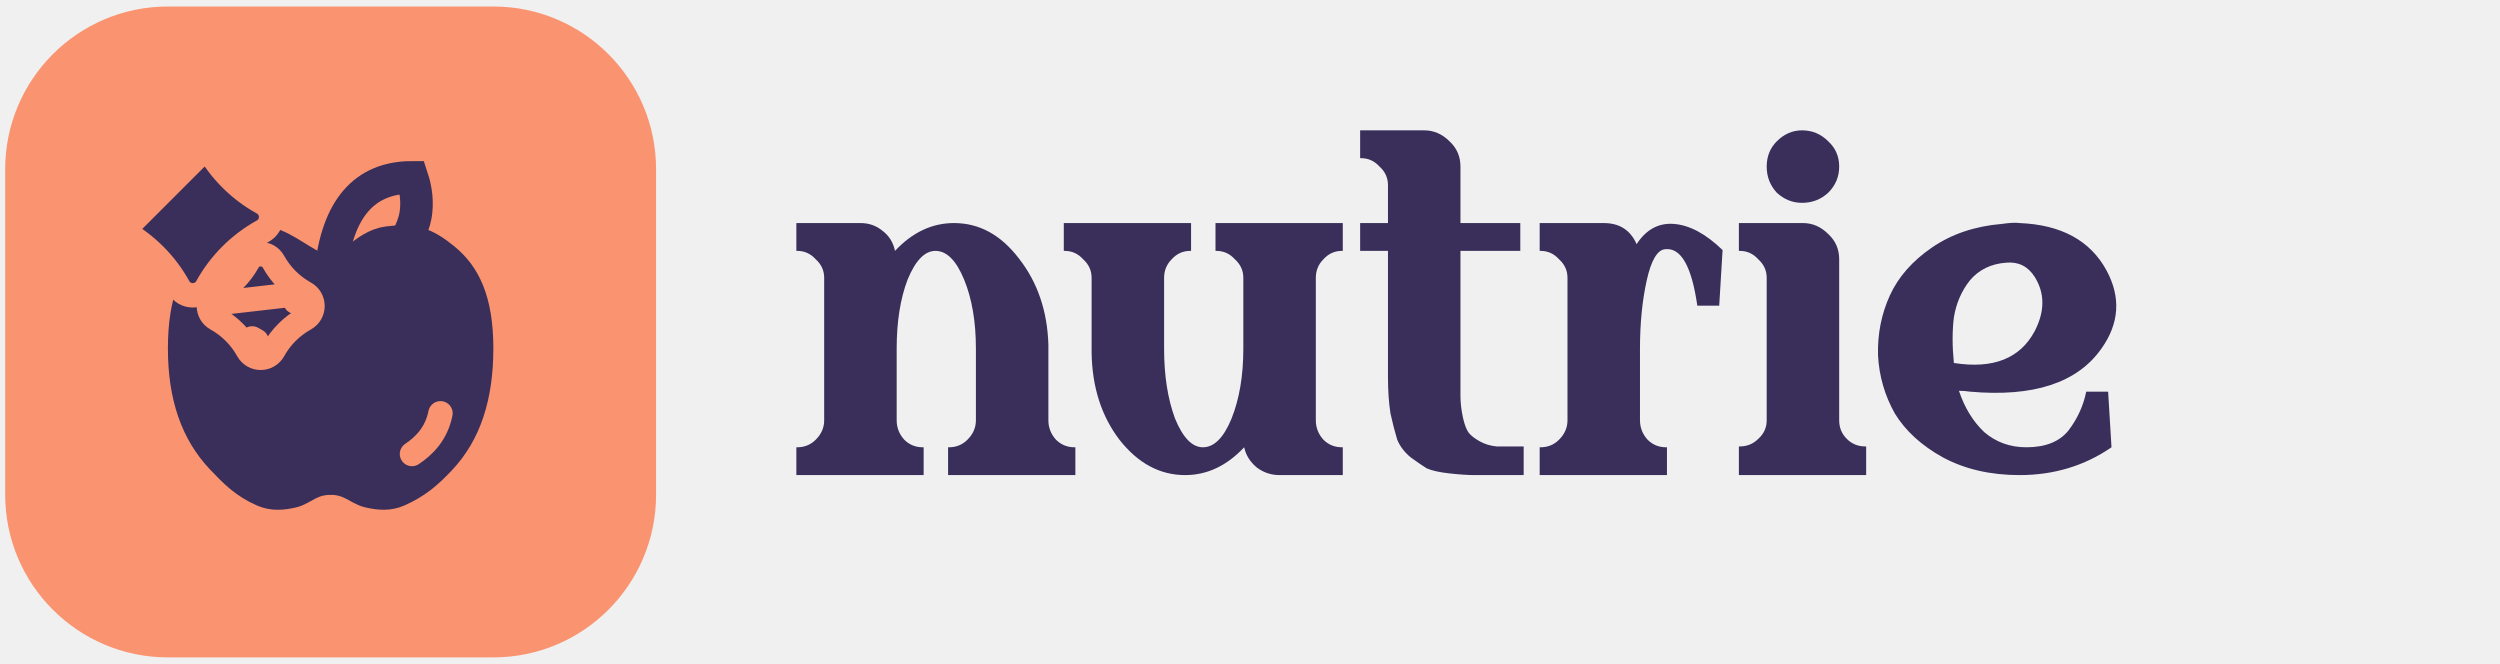
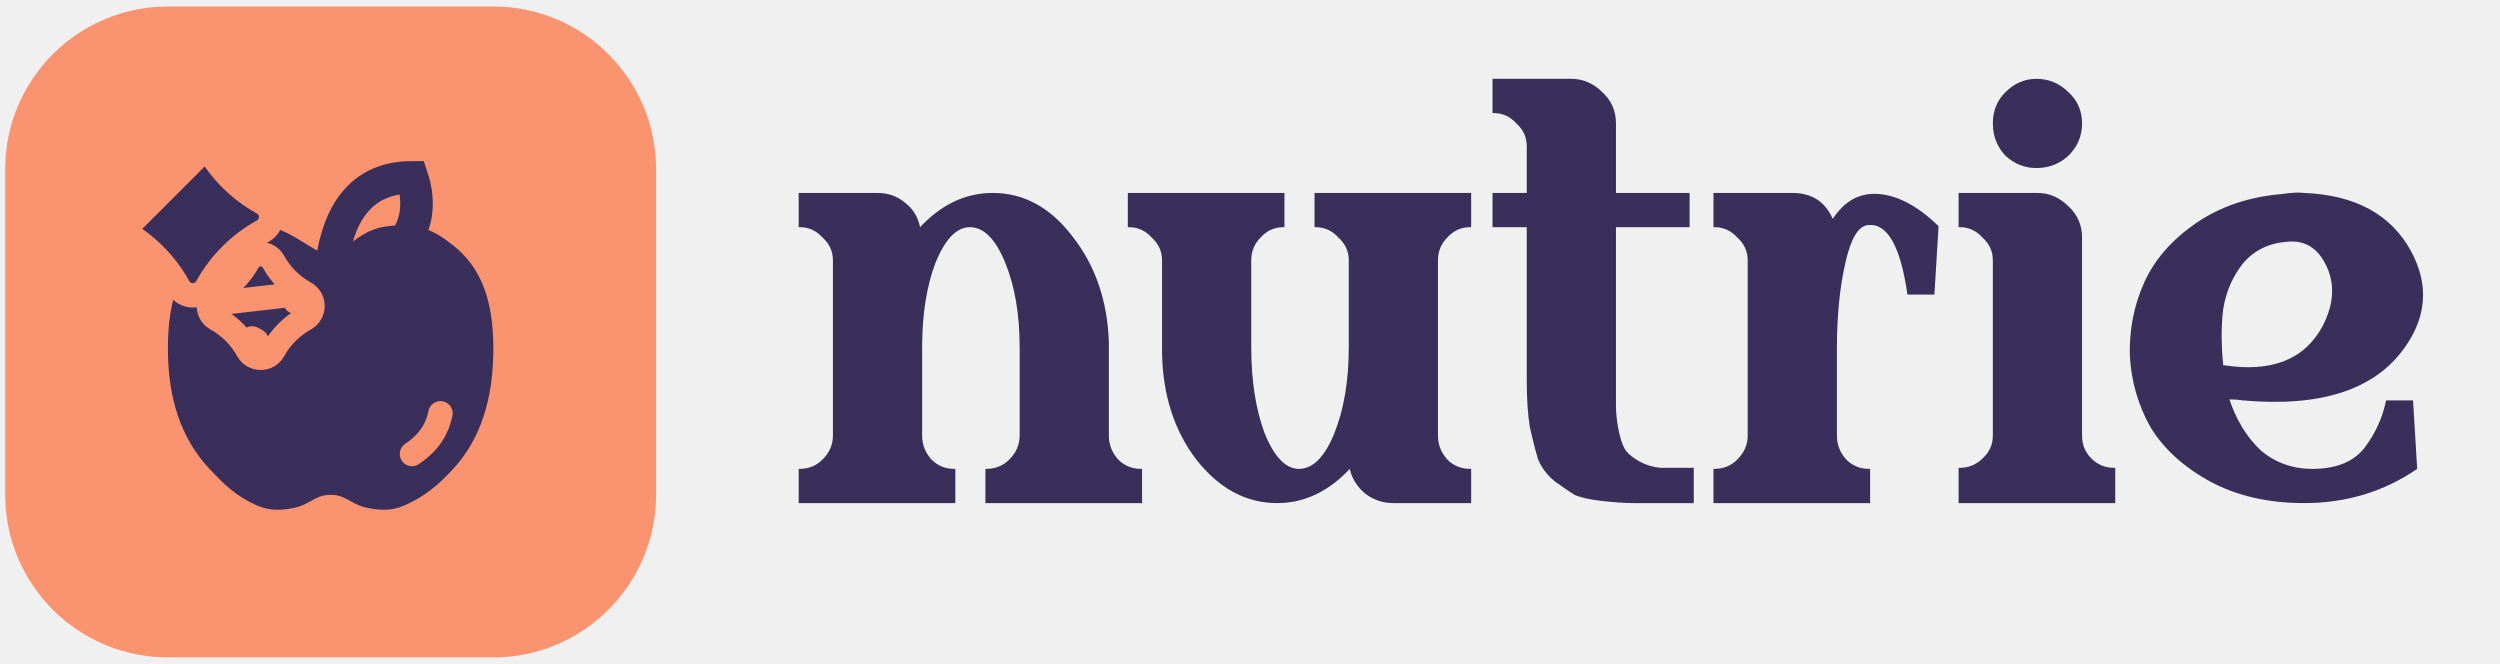
<svg xmlns="http://www.w3.org/2000/svg" width="241" height="64" viewBox="0 0 241 64" fill="none">
  <rect x="0.5" y="0.627" width="62.745" height="62.745" rx="15.686" fill="#FA9370" />
-   <mask id="mask0_463_562" style="mask-type:luminance" maskUnits="userSpaceOnUse" x="16" y="15" width="32" height="35">
-     <path fill-rule="evenodd" clip-rule="evenodd" d="M31.872 46.133C33.779 46.133 34.563 47.161 35.586 47.389C36.607 47.618 37.465 47.681 38.344 47.294C40.084 46.527 41.145 45.614 42.432 44.25C44.818 41.722 45.99 38.246 45.99 33.592C45.99 28.937 44.735 26.53 42.8 24.957C40.866 23.384 39.745 23.083 37.406 23.384C35.067 23.685 33.793 26.199 31.879 26.199C29.965 26.199 27.632 23.72 25.603 23.384C23.573 23.047 22.461 23.384 20.704 24.957C18.947 26.53 17.755 28.981 17.755 33.592C17.755 38.203 18.972 41.621 21.357 44.149C22.643 45.513 23.661 46.528 25.401 47.294C26.28 47.682 27.188 47.619 28.174 47.39C29.16 47.163 29.945 46.135 31.872 46.135V46.133Z" fill="white" stroke="white" stroke-width="3.137" />
-     <path d="M31.879 26.198C32.495 20.131 35.11 17.098 39.723 17.098C40.147 18.375 40.257 19.61 40.051 20.806C39.955 21.373 39.653 22.182 39.147 23.233" stroke="white" stroke-width="3.137" stroke-linecap="round" />
-     <path d="M24.209 34.353C23.992 35.409 23.992 36.495 24.209 37.613C24.426 38.731 24.888 39.594 25.595 40.202" stroke="black" stroke-width="3.137" stroke-linecap="round" />
+   <mask id="mask0_530_1319" style="mask-type:luminance" maskUnits="userSpaceOnUse" x="16" y="15" width="32" height="35">
+     <path fill-rule="evenodd" clip-rule="evenodd" d="M31.872 46.133C33.779 46.133 34.563 47.161 35.586 47.389C36.607 47.618 37.465 47.681 38.344 47.294C40.084 46.527 41.145 45.614 42.432 44.25C44.818 41.721 45.99 38.246 45.99 33.591C45.99 28.936 44.735 26.53 42.8 24.957C40.866 23.384 39.745 23.082 37.406 23.384C35.067 23.685 33.793 26.198 31.879 26.198C29.965 26.198 27.632 23.72 25.603 23.384C23.573 23.046 22.461 23.384 20.704 24.957C18.947 26.53 17.755 28.98 17.755 33.592C17.755 38.202 18.972 41.62 21.357 44.149C22.643 45.513 23.661 46.528 25.401 47.294C26.28 47.681 27.188 47.619 28.174 47.39C29.16 47.162 29.945 46.135 31.872 46.135V46.133Z" fill="white" stroke="white" stroke-width="3.137" />
+     <path d="M31.879 26.198C32.495 20.131 35.11 17.098 39.723 17.098C40.147 18.375 40.257 19.61 40.051 20.805C39.955 21.372 39.653 22.182 39.147 23.233" stroke="white" stroke-width="3.137" stroke-linecap="round" />
+     <path d="M24.209 34.352C23.992 35.408 23.992 36.495 24.209 37.613C24.426 38.731 24.888 39.593 25.595 40.201" stroke="black" stroke-width="3.137" stroke-linecap="round" />
  </mask>
-   <g mask="url(#mask0_463_562)">
-     <path d="M13.049 13.961H50.696V51.608H13.049V13.961Z" fill="#392F5A" />
+   <g mask="url(#mask0_530_1319)">
+     <path d="M13.049 13.96H50.696V51.607H13.049V13.96Z" fill="#392F5A" />
  </g>
  <rect x="20.108" y="32.784" width="10.196" height="9.412" fill="#392F5A" />
-   <path d="M42.461 39.843C42.069 41.804 40.892 42.98 39.716 43.765" stroke="#FA9370" stroke-width="2.353" stroke-linecap="round" />
-   <path d="M19.948 14.17C19.355 13.098 17.813 13.098 17.22 14.17M19.948 14.17L17.22 14.17M19.948 14.17C21.201 16.435 23.067 18.301 25.332 19.554C26.404 20.147 26.404 21.689 25.332 22.282C23.067 23.536 21.201 25.401 19.948 27.666C19.355 28.738 17.813 28.738 17.22 27.666C15.967 25.401 14.101 23.536 11.836 22.282M19.948 14.17L11.836 22.282M17.22 14.17C15.967 16.435 14.101 18.301 11.836 19.554C10.764 20.147 10.764 21.689 11.836 22.282M17.22 14.17L11.836 22.282" fill="#392F5A" stroke="#FA9370" stroke-width="2.353" stroke-linecap="round" stroke-linejoin="round" />
-   <path d="M21.375 29.184L20.865 28.262C22.139 27.557 23.188 26.507 23.893 25.233C24.431 24.261 25.829 24.261 26.366 25.233C27.072 26.507 28.121 27.557 29.395 28.262M21.375 29.184L29.395 28.262M21.375 29.184L20.865 28.262C19.893 28.8 19.893 30.197 20.865 30.735C22.139 31.44 23.188 32.49 23.893 33.764C24.431 34.736 25.829 34.736 26.366 33.764C27.072 32.49 28.121 31.44 29.395 30.735C30.367 30.197 30.367 28.8 29.395 28.262M21.375 29.184L29.395 28.262M24.308 32.624L24.726 32.856L24.308 32.624ZM28.256 28.676L28.487 29.094L28.256 28.676Z" fill="#392F5A" stroke="#FA9370" stroke-width="2.353" stroke-linecap="round" stroke-linejoin="round" />
-   <path d="M76.769 21.503H82.945C83.757 21.503 84.461 21.747 85.057 22.235C85.707 22.722 86.114 23.372 86.276 24.185C87.956 22.397 89.852 21.503 91.964 21.503C94.402 21.503 96.487 22.641 98.221 24.916C100.009 27.191 100.957 29.954 101.065 33.204V40.518C101.065 41.222 101.309 41.845 101.796 42.386C102.284 42.874 102.88 43.118 103.584 43.118H103.665V45.799H101.065H94.077H91.395V43.118H91.477C92.181 43.118 92.777 42.874 93.264 42.386C93.806 41.845 94.077 41.222 94.077 40.518V33.611C94.077 31.011 93.698 28.79 92.939 26.948C92.181 25.106 91.26 24.185 90.177 24.185C89.147 24.185 88.253 25.106 87.495 26.948C86.791 28.79 86.439 31.011 86.439 33.611V40.518C86.439 41.222 86.682 41.845 87.17 42.386C87.657 42.874 88.253 43.118 88.958 43.118H89.039V45.799H76.769V43.118H76.85C77.555 43.118 78.15 42.874 78.638 42.386C79.18 41.845 79.451 41.222 79.451 40.518V26.785C79.451 26.081 79.18 25.485 78.638 24.997C78.15 24.456 77.555 24.185 76.85 24.185H76.769V21.503ZM126.845 45.799H123.351C122.538 45.799 121.807 45.556 121.157 45.068C120.507 44.526 120.101 43.876 119.938 43.118C118.259 44.906 116.363 45.799 114.25 45.799C111.813 45.799 109.7 44.662 107.912 42.386C106.179 40.111 105.285 37.322 105.231 34.017V26.785C105.231 26.081 104.96 25.485 104.418 24.997C103.931 24.456 103.335 24.185 102.63 24.185H102.549V21.503H105.231H112.219H114.819V24.185H114.738C114.034 24.185 113.438 24.456 112.95 24.997C112.463 25.485 112.219 26.081 112.219 26.785V33.611C112.219 36.211 112.571 38.459 113.275 40.355C114.034 42.197 114.927 43.118 115.957 43.118C117.04 43.118 117.961 42.197 118.719 40.355C119.478 38.459 119.857 36.211 119.857 33.611V26.785C119.857 26.081 119.586 25.485 119.044 24.997C118.557 24.456 117.961 24.185 117.257 24.185H117.175V21.503H129.445V24.185H129.364C128.66 24.185 128.064 24.456 127.576 24.997C127.089 25.485 126.845 26.081 126.845 26.785V40.518C126.845 41.222 127.089 41.845 127.576 42.386C128.064 42.874 128.66 43.118 129.364 43.118H129.445V45.799H126.845ZM133.8 24.185H131.118V21.503H133.8V17.847C133.8 17.143 133.529 16.547 132.987 16.059C132.499 15.517 131.904 15.247 131.199 15.247H131.118V12.565H137.294C138.215 12.565 139.027 12.917 139.731 13.621C140.436 14.271 140.788 15.084 140.788 16.059V21.503H146.557V24.185H140.788V34.992C140.788 36.401 140.788 37.457 140.788 38.161C140.788 38.811 140.869 39.515 141.031 40.274C141.194 40.978 141.384 41.466 141.6 41.736C141.817 42.007 142.169 42.278 142.657 42.549C143.144 42.82 143.686 42.982 144.282 43.037C144.932 43.037 145.799 43.037 146.882 43.037V45.799C146.449 45.799 145.853 45.799 145.094 45.799C143.794 45.799 142.819 45.799 142.169 45.799C141.519 45.799 140.706 45.745 139.731 45.637C138.756 45.529 138.025 45.366 137.537 45.149C137.104 44.878 136.589 44.526 135.994 44.093C135.398 43.605 134.964 43.037 134.693 42.386C134.477 41.682 134.26 40.843 134.043 39.867C133.881 38.838 133.8 37.647 133.8 36.292V24.185ZM148.425 21.503H154.6C156.117 21.503 157.173 22.18 157.769 23.535C158.69 22.126 159.882 21.476 161.345 21.585C162.861 21.693 164.432 22.533 166.057 24.104L165.732 29.467H163.62C163.078 25.675 162.049 23.86 160.532 24.022C159.774 24.076 159.178 25.079 158.744 27.029C158.311 28.979 158.094 31.173 158.094 33.611V40.518C158.094 41.222 158.338 41.845 158.826 42.386C159.313 42.874 159.909 43.118 160.613 43.118H160.694V45.799H148.425V43.118H148.506C149.21 43.118 149.806 42.874 150.294 42.386C150.835 41.845 151.106 41.222 151.106 40.518V26.785C151.106 26.081 150.835 25.485 150.294 24.997C149.806 24.456 149.21 24.185 148.506 24.185H148.425V21.503ZM171.285 13.621C171.989 12.917 172.801 12.565 173.722 12.565C174.697 12.565 175.537 12.917 176.241 13.621C176.946 14.271 177.298 15.084 177.298 16.059C177.298 17.034 176.946 17.874 176.241 18.578C175.537 19.228 174.697 19.553 173.722 19.553C172.801 19.553 171.989 19.228 171.285 18.578C170.635 17.874 170.309 17.034 170.309 16.059C170.309 15.084 170.635 14.271 171.285 13.621ZM167.628 21.503H173.804C174.724 21.503 175.537 21.855 176.241 22.56C176.946 23.21 177.298 24.022 177.298 24.997V40.518C177.298 41.222 177.541 41.818 178.029 42.305C178.516 42.793 179.112 43.037 179.817 43.037H179.898V45.799H167.628V43.037H167.709C168.413 43.037 169.009 42.793 169.497 42.305C170.039 41.818 170.309 41.222 170.309 40.518V26.785C170.309 26.081 170.039 25.485 169.497 24.997C169.009 24.456 168.413 24.185 167.709 24.185H167.628V21.503ZM201.111 37.755H203.224L203.549 43.118C200.949 44.906 197.996 45.799 194.692 45.799C191.875 45.799 189.41 45.23 187.297 44.093C185.239 42.955 183.695 41.547 182.666 39.867C181.691 38.134 181.149 36.265 181.041 34.261C180.986 32.202 181.366 30.279 182.178 28.491C182.991 26.704 184.345 25.16 186.241 23.86C188.137 22.56 190.385 21.801 192.985 21.585C193.744 21.476 194.313 21.449 194.692 21.503C198.7 21.666 201.49 23.183 203.061 26.054C204.47 28.654 204.307 31.173 202.574 33.611C200.244 36.915 196.019 38.297 189.898 37.755C189.573 37.701 189.22 37.674 188.841 37.674C189.383 39.299 190.196 40.626 191.279 41.655C192.417 42.63 193.771 43.118 195.342 43.118C197.184 43.118 198.538 42.576 199.405 41.493C200.271 40.355 200.84 39.109 201.111 37.755ZM193.392 25.323C191.929 25.431 190.764 26 189.898 27.029C189.085 28.058 188.57 29.25 188.354 30.604C188.191 31.904 188.191 33.367 188.354 34.992C192.146 35.588 194.746 34.559 196.154 31.904C197.129 30.008 197.129 28.275 196.154 26.704C195.504 25.675 194.583 25.214 193.392 25.323Z" fill="#392F5A" />
+   <path d="M42.461 39.843C42.069 41.804 40.892 42.98 39.716 43.764" stroke="#FA9370" stroke-width="2.353" stroke-linecap="round" />
+   <path d="M19.948 14.17C19.355 13.098 17.813 13.098 17.22 14.17M19.948 14.17L17.22 14.17M19.948 14.17C21.201 16.435 23.067 18.3 25.332 19.554C26.404 20.147 26.404 21.689 25.332 22.282C23.067 23.535 21.201 25.401 19.948 27.666C19.355 28.738 17.813 28.738 17.22 27.666C15.967 25.401 14.101 23.535 11.836 22.282M19.948 14.17L11.836 22.282M17.22 14.17C15.967 16.435 14.101 18.3 11.836 19.554C10.764 20.147 10.764 21.689 11.836 22.282M17.22 14.17L11.836 22.282" fill="#392F5A" stroke="#FA9370" stroke-width="2.353" stroke-linecap="round" stroke-linejoin="round" />
+   <path d="M21.375 29.185L20.865 28.262C22.139 27.557 23.188 26.507 23.893 25.233C24.431 24.261 25.829 24.261 26.366 25.233C27.072 26.507 28.121 27.557 29.395 28.262M21.375 29.185L29.395 28.262M21.375 29.185L20.865 28.262C19.893 28.8 19.893 30.197 20.865 30.735C22.139 31.44 23.188 32.49 23.893 33.764C24.431 34.736 25.829 34.736 26.366 33.764C27.072 32.49 28.121 31.44 29.395 30.735C30.367 30.197 30.367 28.8 29.395 28.262M21.375 29.185L29.395 28.262M24.308 32.625L24.726 32.856L24.308 32.625ZM28.256 28.676L28.487 29.095L28.256 28.676Z" fill="#392F5A" stroke="#FA9370" stroke-width="2.353" stroke-linecap="round" stroke-linejoin="round" />
+   <path d="M76.994 18.599H84.594C85.594 18.599 86.461 18.899 87.194 19.499C87.994 20.099 88.494 20.899 88.694 21.899C90.761 19.699 93.094 18.599 95.694 18.599C98.694 18.599 101.261 19.999 103.394 22.799C105.594 25.599 106.761 28.999 106.894 32.999V41.999C106.894 42.866 107.194 43.632 107.794 44.299C108.394 44.899 109.127 45.199 109.994 45.199H110.094V48.499H106.894H98.294H94.994V45.199H95.094C95.961 45.199 96.694 44.899 97.294 44.299C97.961 43.632 98.294 42.866 98.294 41.999V33.499C98.294 30.299 97.827 27.566 96.894 25.299C95.961 23.032 94.827 21.899 93.494 21.899C92.227 21.899 91.127 23.032 90.194 25.299C89.327 27.566 88.894 30.299 88.894 33.499V41.999C88.894 42.866 89.194 43.632 89.794 44.299C90.394 44.899 91.127 45.199 91.994 45.199H92.094V48.499H76.994V45.199H77.094C77.961 45.199 78.694 44.899 79.294 44.299C79.961 43.632 80.294 42.866 80.294 41.999V25.099C80.294 24.232 79.961 23.499 79.294 22.899C78.694 22.232 77.961 21.899 77.094 21.899H76.994V18.599ZM138.621 48.499H134.321C133.321 48.499 132.421 48.199 131.621 47.599C130.821 46.932 130.321 46.132 130.121 45.199C128.054 47.399 125.721 48.499 123.121 48.499C120.121 48.499 117.521 47.099 115.321 44.299C113.187 41.499 112.087 38.066 112.021 33.999V25.099C112.021 24.232 111.687 23.499 111.021 22.899C110.421 22.232 109.687 21.899 108.821 21.899H108.721V18.599H112.021H120.621H123.821V21.899H123.721C122.854 21.899 122.121 22.232 121.521 22.899C120.921 23.499 120.621 24.232 120.621 25.099V33.499C120.621 36.699 121.054 39.466 121.921 41.799C122.854 44.066 123.954 45.199 125.221 45.199C126.554 45.199 127.687 44.066 128.621 41.799C129.554 39.466 130.021 36.699 130.021 33.499V25.099C130.021 24.232 129.687 23.499 129.021 22.899C128.421 22.232 127.687 21.899 126.821 21.899H126.721V18.599H141.821V21.899H141.721C140.854 21.899 140.121 22.232 139.521 22.899C138.921 23.499 138.621 24.232 138.621 25.099V41.999C138.621 42.866 138.921 43.632 139.521 44.299C140.121 44.899 140.854 45.199 141.721 45.199H141.821V48.499H138.621ZM147.179 21.899H143.879V18.599H147.179V14.099C147.179 13.232 146.846 12.499 146.179 11.899C145.579 11.232 144.846 10.899 143.979 10.899H143.879V7.599H151.479C152.612 7.599 153.612 8.032 154.479 8.899C155.346 9.699 155.779 10.699 155.779 11.899V18.599H162.879V21.899H155.779V35.199C155.779 36.932 155.779 38.232 155.779 39.099C155.779 39.899 155.879 40.766 156.079 41.699C156.279 42.566 156.512 43.166 156.779 43.499C157.046 43.832 157.479 44.166 158.079 44.499C158.679 44.832 159.346 45.032 160.079 45.099C160.879 45.099 161.946 45.099 163.279 45.099V48.499C162.746 48.499 162.012 48.499 161.079 48.499C159.479 48.499 158.279 48.499 157.479 48.499C156.679 48.499 155.679 48.432 154.479 48.299C153.279 48.166 152.379 47.966 151.779 47.699C151.246 47.366 150.612 46.932 149.879 46.399C149.146 45.799 148.612 45.099 148.279 44.299C148.012 43.432 147.746 42.399 147.479 41.199C147.279 39.932 147.179 38.466 147.179 36.799V21.899ZM165.178 18.599H172.778C174.644 18.599 175.944 19.432 176.678 21.099C177.811 19.366 179.278 18.566 181.078 18.699C182.944 18.832 184.878 19.866 186.878 21.799L186.478 28.399H183.878C183.211 23.732 181.944 21.499 180.078 21.699C179.144 21.766 178.411 22.999 177.878 25.399C177.344 27.799 177.078 30.499 177.078 33.499V41.999C177.078 42.866 177.378 43.632 177.978 44.299C178.578 44.899 179.311 45.199 180.178 45.199H180.278V48.499H165.178V45.199H165.278C166.144 45.199 166.878 44.899 167.478 44.299C168.144 43.632 168.478 42.866 168.478 41.999V25.099C168.478 24.232 168.144 23.499 167.478 22.899C166.878 22.232 166.144 21.899 165.278 21.899H165.178V18.599ZM193.31 8.899C194.177 8.032 195.177 7.599 196.31 7.599C197.51 7.599 198.544 8.032 199.41 8.899C200.277 9.699 200.71 10.699 200.71 11.899C200.71 13.099 200.277 14.132 199.41 14.999C198.544 15.799 197.51 16.199 196.31 16.199C195.177 16.199 194.177 15.799 193.31 14.999C192.51 14.132 192.11 13.099 192.11 11.899C192.11 10.699 192.51 9.699 193.31 8.899ZM188.81 18.599H196.41C197.544 18.599 198.544 19.032 199.41 19.899C200.277 20.699 200.71 21.699 200.71 22.899V41.999C200.71 42.866 201.01 43.599 201.61 44.199C202.21 44.799 202.944 45.099 203.81 45.099H203.91V48.499H188.81V45.099H188.91C189.777 45.099 190.51 44.799 191.11 44.199C191.777 43.599 192.11 42.866 192.11 41.999V25.099C192.11 24.232 191.777 23.499 191.11 22.899C190.51 22.232 189.777 21.899 188.91 21.899H188.81V18.599ZM230.017 38.599H232.617L233.017 45.199C229.817 47.399 226.183 48.499 222.117 48.499C218.65 48.499 215.617 47.799 213.017 46.399C210.483 44.999 208.583 43.266 207.317 41.199C206.117 39.066 205.45 36.766 205.317 34.299C205.25 31.766 205.717 29.399 206.717 27.199C207.717 24.999 209.383 23.099 211.717 21.499C214.05 19.899 216.817 18.966 220.017 18.699C220.95 18.566 221.65 18.532 222.117 18.599C227.05 18.799 230.483 20.666 232.417 24.199C234.15 27.399 233.95 30.499 231.817 33.499C228.95 37.566 223.75 39.266 216.217 38.599C215.817 38.532 215.383 38.499 214.917 38.499C215.583 40.499 216.583 42.132 217.917 43.399C219.317 44.599 220.983 45.199 222.917 45.199C225.183 45.199 226.85 44.532 227.917 43.199C228.983 41.799 229.683 40.266 230.017 38.599ZM220.517 23.299C218.717 23.432 217.283 24.132 216.217 25.399C215.217 26.666 214.583 28.132 214.317 29.799C214.117 31.399 214.117 33.199 214.317 35.199C218.983 35.932 222.183 34.666 223.917 31.399C225.117 29.066 225.117 26.932 223.917 24.999C223.117 23.732 221.983 23.166 220.517 23.299Z" fill="#392F5A" />
</svg>
